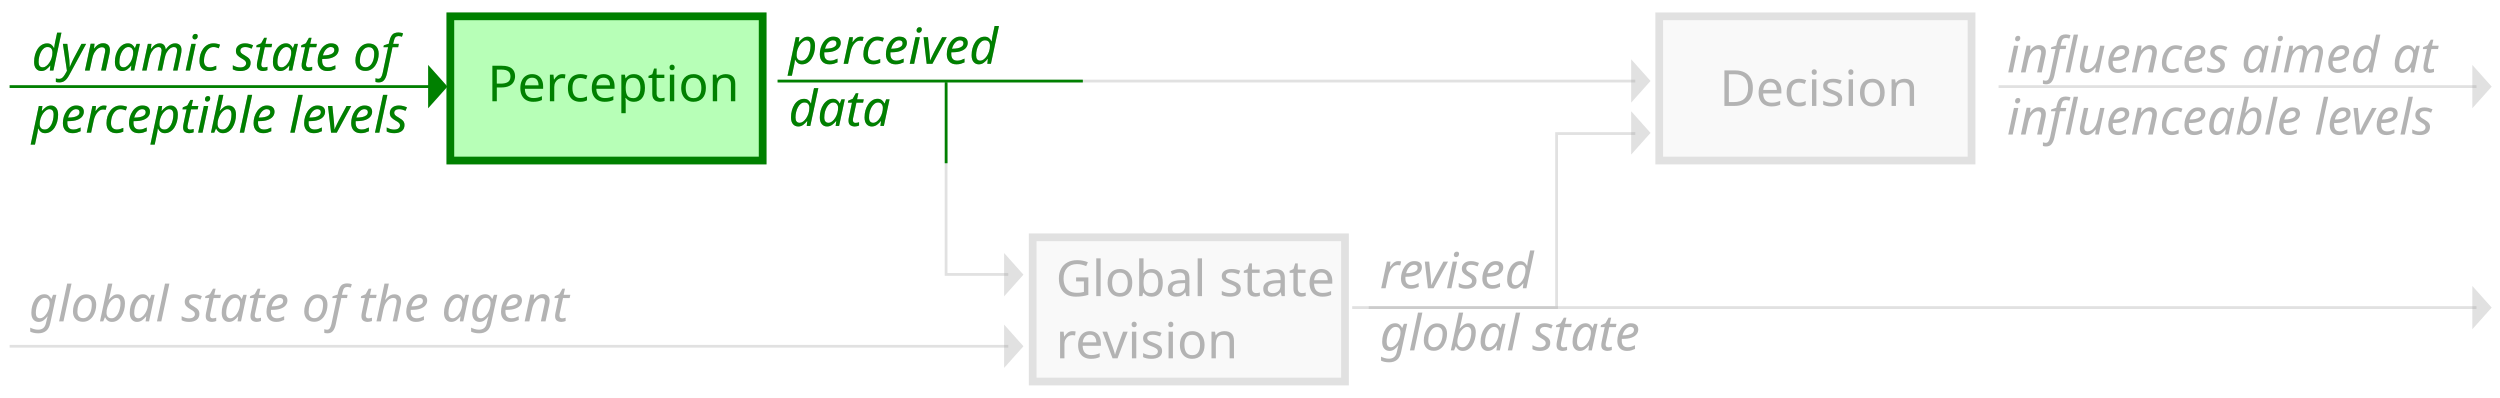
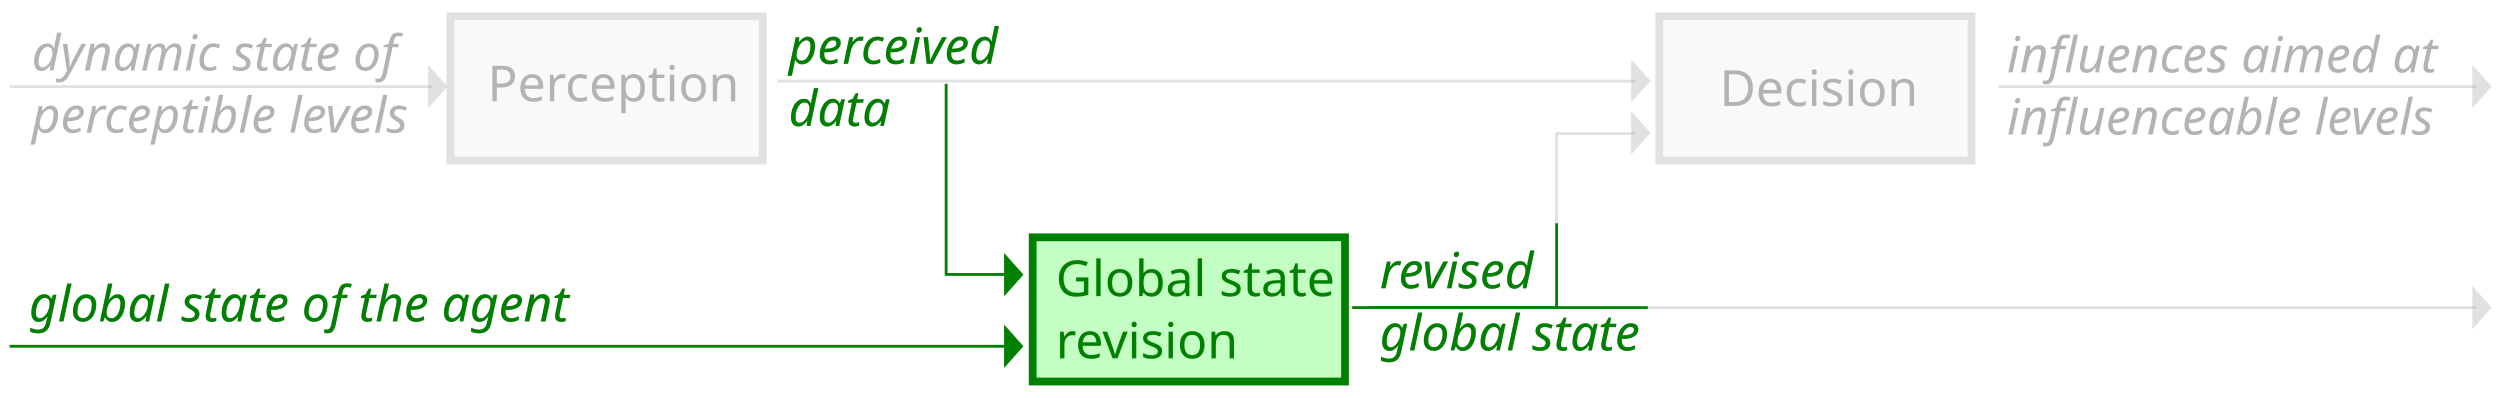
<svg xmlns="http://www.w3.org/2000/svg" width="905" height="144" id="svg2" version="1.1">
  <defs id="defs4">
    </defs>
  <g id="layer1" style="display:none" transform="translate(13.1875,-91.34375)">
    <g id="g3893" transform="translate(-14.65685,-296.0581)">
      <rect y="393.311" x="164.492" height="52.201" width="113.061" id="rect3119" style="fill:#ececec;stroke:#999999;stroke-width:2.799;stroke-miterlimit:4;stroke-dasharray:none" />
      <text id="text3105" y="424.066" x="177.956" style="font-size:18px;font-style:normal;font-weight:normal;line-height:125%;letter-spacing:0px;word-spacing:0px;fill:#000000;fill-opacity:1;stroke:none;font-family:Sans" xml:space="preserve">
        <tspan y="424.066" x="177.956" id="tspan3107">Perception</tspan>
      </text>
    </g>
    <g id="g3898" transform="translate(67.34315,-216.0581)">
      <rect style="fill:#ececec;stroke:#999999;stroke-width:2.799;stroke-miterlimit:4;stroke-dasharray:none" id="rect3121" width="113.061" height="52.201" x="293.299" y="393.311" />
      <text id="text3109" y="414.609" x="301.688" style="font-size:18px;font-style:normal;font-weight:normal;line-height:125%;letter-spacing:0px;word-spacing:0px;fill:#000000;fill-opacity:1;stroke:none;font-family:Sans" xml:space="preserve">
        <tspan y="414.609" x="301.688" id="tspan3111">Global state</tspan>
        <tspan id="tspan3113" y="437.109" x="301.688">revision</tspan>
      </text>
    </g>
    <g id="g3904" transform="translate(165.3432,-296.0581)">
      <rect y="393.311" x="422.106" height="52.201" width="113.061" id="rect3123" style="fill:#ececec;stroke:#999999;stroke-width:2.799;stroke-miterlimit:4;stroke-dasharray:none" />
      <text transform="translate(-6.044373,255.7488)" id="text3115" y="170" x="450" style="font-size:18px;font-style:normal;font-weight:normal;line-height:125%;letter-spacing:0px;word-spacing:0px;fill:#000000;fill-opacity:1;stroke:none;font-family:Sans" xml:space="preserve">
        <tspan y="170" x="450" id="tspan3117">Decision</tspan>
      </text>
    </g>
    <text xml:space="preserve" style="font-size:18px;font-style:oblique;font-weight:normal;line-height:125%;letter-spacing:0px;word-spacing:0px;fill:#000000;fill-opacity:1;stroke:none;font-family:Sans;-inkscape-font-specification:Sans Oblique" x="-1.701" y="116.867" id="text3909">
      <tspan id="tspan3911" x="-1.701" y="116.867">dynamic state of</tspan>
      <tspan x="-1.701" y="139.367" id="tspan3913">perceptible levels</tspan>
    </text>
    <text xml:space="preserve" style="font-size:18px;font-style:oblique;font-weight:normal;line-height:125%;letter-spacing:0px;word-spacing:0px;fill:#000000;fill-opacity:1;stroke:none;font-family:Sans;-inkscape-font-specification:Sans Oblique" x="713.299" y="117.55" id="text3915">
      <tspan id="tspan3917" x="713.299" y="117.55">influences aimed at</tspan>
      <tspan x="713.299" y="140.05" id="tspan3919">influenceable levels</tspan>
    </text>
    <text xml:space="preserve" style="font-size:18px;font-style:oblique;font-weight:normal;line-height:125%;letter-spacing:0px;word-spacing:0px;fill:#000000;fill-opacity:1;stroke:none;font-family:Sans;-inkscape-font-specification:Sans Oblique" x="272.299" y="114.441" id="text3921">
      <tspan id="tspan3923" x="272.299" y="114.441">perceived</tspan>
      <tspan x="272.299" y="136.941" id="tspan3925">data</tspan>
    </text>
    <text xml:space="preserve" style="font-size:18px;font-style:oblique;font-weight:normal;line-height:125%;letter-spacing:0px;word-spacing:0px;fill:#000000;fill-opacity:1;stroke:none;font-family:Sans;-inkscape-font-specification:Sans Oblique" x="-2.701" y="207.691" id="text3927">
      <tspan id="tspan3929" x="-2.701" y="207.691">global state of the agent</tspan>
    </text>
    <text id="text3931" y="195.691" x="486.299" style="font-size:18px;font-style:oblique;font-weight:normal;line-height:125%;letter-spacing:0px;word-spacing:0px;fill:#000000;fill-opacity:1;stroke:none;font-family:Sans;-inkscape-font-specification:Sans Oblique" xml:space="preserve">
      <tspan y="195.691" x="486.299" id="tspan3933">revised</tspan>
      <tspan y="218.191" x="486.299" id="tspan3945">global state</tspan>
    </text>
    <path style="fill:none;stroke:#999999;stroke-width:1px;stroke-linecap:butt;stroke-linejoin:miter;stroke-opacity:1" d="m -9.701,122.691 153,0" id="path3935" />
    <path style="fill:none;stroke:#999999;stroke-width:1px;stroke-linecap:butt;stroke-linejoin:miter;stroke-opacity:1" d="m 268.299,120.691 310.5,0" id="path3937" />
    <path style="fill:none;stroke:#999999;stroke-width:1px;stroke-linecap:butt;stroke-linejoin:miter;stroke-opacity:1" d="m 329.299,121.691 0,69 22.5,0" id="path3939" />
    <path style="fill:none;stroke:#999999;stroke-width:1px;stroke-linecap:butt;stroke-linejoin:miter;stroke-opacity:1" d="m -9.701,216.691 361.5,0" id="path3941" />
    <path style="fill:none;stroke:#999999;stroke-width:1px;stroke-linecap:butt;stroke-linejoin:miter;stroke-opacity:1" d="m 476.299,202.691 74,0 0,-63 28.5,0" id="path3943" />
    <path id="path3947" d="m 710.299,122.691 173,0" style="fill:none;stroke:#999999;stroke-width:1px;stroke-linecap:butt;stroke-linejoin:miter;stroke-opacity:1" />
    <path style="fill:#999999;fill-opacity:1;stroke:none" id="path3949" d="m -44.945,-52 -13.583,7.842 0,-15.684 z" transform="matrix(0.5153471,0,0,1,911.9609,174.6906)" />
    <path style="fill:#999999;fill-opacity:1;stroke:none;display:inline" id="path3949-1" d="m -44.945,-52 -13.583,7.842 0,-15.684 z" transform="matrix(0.5153471,0,0,1,171.9608,174.6906)" />
    <path style="fill:#999999;fill-opacity:1;stroke:none;display:inline" id="path3949-7" d="m -44.945,-52 -13.583,7.842 0,-15.684 z" transform="matrix(0.5153471,0,0,1,380.4608,268.6906)" />
    <path style="fill:#999999;fill-opacity:1;stroke:none;display:inline" id="path3949-4" d="m -44.945,-52 -13.583,7.842 0,-15.684 z" transform="matrix(0.5153471,0,0,1,380.4608,242.7754)" />
    <path style="fill:#999999;fill-opacity:1;stroke:none;display:inline" id="path3949-0" d="m -44.945,-52 -13.583,7.842 0,-15.684 z" transform="matrix(0.5153471,0,0,1,607.4609,191.4564)" />
    <path style="fill:#999999;fill-opacity:1;stroke:none;display:inline" id="path3949-9" d="m -44.945,-52 -13.583,7.842 0,-15.684 z" transform="matrix(0.5153471,0,0,1,607.4609,172.6505)" />
    <path id="path3068" d="m 482.299,202.691 401,0" style="fill:none;stroke:#999999;stroke-width:1px;stroke-linecap:butt;stroke-linejoin:miter;stroke-opacity:1" />
    <path style="fill:#999999;fill-opacity:1;stroke:none;display:inline" id="path3949-7-1" d="m -44.945,-52 -13.583,7.842 0,-15.684 z" transform="matrix(0.5153471,0,0,1,911.9606,254.6906)" />
  </g>
  <g transform="translate(13.1875,-91.34375)" style="display:inline" id="g4129">
    <g transform="translate(-14.65685,-296.0581)" id="g4131" style="opacity:0.3">
      <rect style="fill:#ececec;stroke:#999999;stroke-width:2.799;stroke-miterlimit:4;stroke-dasharray:none" id="rect4133" width="113.061" height="52.201" x="164.492" y="393.311" />
      <text xml:space="preserve" style="font-size:18px;font-style:normal;font-weight:normal;line-height:125%;letter-spacing:0px;word-spacing:0px;fill:#000000;fill-opacity:1;stroke:none;font-family:Sans" x="177.956" y="424.066" id="text4135">
        <tspan id="tspan4137" x="177.956" y="424.066">Perception</tspan>
      </text>
    </g>
    <g transform="translate(67.34315,-216.0581)" id="g4139" style="opacity:0.3">
      <rect y="393.311" x="293.299" height="52.201" width="113.061" id="rect4141" style="fill:#ececec;stroke:#999999;stroke-width:2.799;stroke-miterlimit:4;stroke-dasharray:none" />
      <text xml:space="preserve" style="font-size:18px;font-style:normal;font-weight:normal;line-height:125%;letter-spacing:0px;word-spacing:0px;fill:#000000;fill-opacity:1;stroke:none;font-family:Sans" x="301.688" y="414.609" id="text4143">
        <tspan id="tspan4145" x="301.688" y="414.609">Global state</tspan>
        <tspan x="301.688" y="437.109" id="tspan4147">revision</tspan>
      </text>
    </g>
    <g transform="translate(165.3432,-296.0581)" id="g4149" style="opacity:0.3">
      <rect style="fill:#ececec;stroke:#999999;stroke-width:2.799;stroke-miterlimit:4;stroke-dasharray:none" id="rect4151" width="113.061" height="52.201" x="422.106" y="393.311" />
      <text xml:space="preserve" style="font-size:18px;font-style:normal;font-weight:normal;line-height:125%;letter-spacing:0px;word-spacing:0px;fill:#000000;fill-opacity:1;stroke:none;font-family:Sans" x="450" y="170" id="text4153" transform="translate(-6.044373,255.7488)">
        <tspan id="tspan4155" x="450" y="170">Decision</tspan>
      </text>
    </g>
    <text id="text4157" y="116.867" x="-1.701" style="font-size:18px;font-style:oblique;font-weight:normal;line-height:125%;letter-spacing:0px;word-spacing:0px;opacity:0.3;fill:#000000;fill-opacity:1;stroke:none;font-family:Sans;-inkscape-font-specification:Sans Oblique" xml:space="preserve">
      <tspan y="116.867" x="-1.701" id="tspan4159">dynamic state of</tspan>
      <tspan id="tspan4161" y="139.367" x="-1.701">perceptible levels</tspan>
    </text>
    <text id="text4163" y="117.55" x="713.299" style="font-size:18px;font-style:oblique;font-weight:normal;line-height:125%;letter-spacing:0px;word-spacing:0px;opacity:0.3;fill:#000000;fill-opacity:1;stroke:none;font-family:Sans;-inkscape-font-specification:Sans Oblique" xml:space="preserve">
      <tspan y="117.55" x="713.299" id="tspan4165">influences aimed at</tspan>
      <tspan id="tspan4167" y="140.05" x="713.299">influenceable levels</tspan>
    </text>
    <text id="text4169" y="114.441" x="272.299" style="font-size:18px;font-style:oblique;font-weight:normal;line-height:125%;letter-spacing:0px;word-spacing:0px;opacity:0.3;fill:#000000;fill-opacity:1;stroke:none;font-family:Sans;-inkscape-font-specification:Sans Oblique" xml:space="preserve">
      <tspan y="114.441" x="272.299" id="tspan4171">perceived</tspan>
      <tspan id="tspan4173" y="136.941" x="272.299">data</tspan>
    </text>
    <text id="text4175" y="207.691" x="-2.701" style="font-size:18px;font-style:oblique;font-weight:normal;line-height:125%;letter-spacing:0px;word-spacing:0px;opacity:0.3;fill:#000000;fill-opacity:1;stroke:none;font-family:Sans;-inkscape-font-specification:Sans Oblique" xml:space="preserve">
      <tspan y="207.691" x="-2.701" id="tspan4177">global state of the agent</tspan>
    </text>
    <text xml:space="preserve" style="font-size:18px;font-style:oblique;font-weight:normal;line-height:125%;letter-spacing:0px;word-spacing:0px;opacity:0.3;fill:#000000;fill-opacity:1;stroke:none;font-family:Sans;-inkscape-font-specification:Sans Oblique" x="486.299" y="195.691" id="text4179">
      <tspan id="tspan4181" x="486.299" y="195.691">revised</tspan>
      <tspan id="tspan4183" x="486.299" y="218.191">global state</tspan>
    </text>
    <path id="path4185" d="m -9.701,122.691 153,0" style="opacity:0.3;fill:none;stroke:#999999;stroke-width:1px;stroke-linecap:butt;stroke-linejoin:miter;stroke-opacity:1" />
    <path id="path4187" d="m 268.299,120.691 310.5,0" style="opacity:0.3;fill:none;stroke:#999999;stroke-width:1px;stroke-linecap:butt;stroke-linejoin:miter;stroke-opacity:1" />
    <path id="path4189" d="m 329.299,121.691 0,69 22.5,0" style="opacity:0.3;fill:none;stroke:#999999;stroke-width:1px;stroke-linecap:butt;stroke-linejoin:miter;stroke-opacity:1" />
    <path id="path4191" d="m -9.701,216.691 361.5,0" style="opacity:0.3;fill:none;stroke:#999999;stroke-width:1px;stroke-linecap:butt;stroke-linejoin:miter;stroke-opacity:1" />
    <path id="path4193" d="m 476.299,202.691 74,0 0,-63 28.5,0" style="opacity:0.3;fill:none;stroke:#999999;stroke-width:1px;stroke-linecap:butt;stroke-linejoin:miter;stroke-opacity:1" />
    <path style="opacity:0.3;fill:none;stroke:#999999;stroke-width:1px;stroke-linecap:butt;stroke-linejoin:miter;stroke-opacity:1" d="m 710.299,122.691 173,0" id="path4195" />
    <path transform="matrix(0.5153471,0,0,1,911.9609,174.6906)" d="m -44.945,-52 -13.583,7.842 0,-15.684 z" id="path4197" style="opacity:0.3;fill:#999999;fill-opacity:1;stroke:none" />
    <path transform="matrix(0.5153471,0,0,1,171.9608,174.6906)" d="m -44.945,-52 -13.583,7.842 0,-15.684 z" id="path4199" style="opacity:0.3;fill:#999999;fill-opacity:1;stroke:none;display:inline" />
    <path transform="matrix(0.5153471,0,0,1,380.4608,268.6906)" d="m -44.945,-52 -13.583,7.842 0,-15.684 z" id="path4201" style="opacity:0.3;fill:#999999;fill-opacity:1;stroke:none;display:inline" />
    <path transform="matrix(0.5153471,0,0,1,380.4608,242.7754)" d="m -44.945,-52 -13.583,7.842 0,-15.684 z" id="path4203" style="opacity:0.3;fill:#999999;fill-opacity:1;stroke:none;display:inline" />
    <path transform="matrix(0.5153471,0,0,1,607.4609,191.4564)" d="m -44.945,-52 -13.583,7.842 0,-15.684 z" id="path4205" style="opacity:0.3;fill:#999999;fill-opacity:1;stroke:none;display:inline" />
    <path transform="matrix(0.5153471,0,0,1,607.4609,172.6505)" d="m -44.945,-52 -13.583,7.842 0,-15.684 z" id="path4207" style="opacity:0.3;fill:#999999;fill-opacity:1;stroke:none;display:inline" />
    <path style="opacity:0.3;fill:none;stroke:#999999;stroke-width:1px;stroke-linecap:butt;stroke-linejoin:miter;stroke-opacity:1" d="m 482.299,202.691 401,0" id="path4209" />
    <path transform="matrix(0.5153471,0,0,1,911.9606,254.6906)" d="m -44.945,-52 -13.583,7.842 0,-15.684 z" id="path4211" style="opacity:0.3;fill:#999999;fill-opacity:1;stroke:none;display:inline" />
  </g>
-   <g transform="translate(13.1875,-91.34375)" style="display:inline" id="g3030">
+   <g transform="translate(13.1875,-91.34375)" style="display:none" id="g3030">
    <rect y="97.253" x="149.835" height="52.201" width="113.061" id="rect3034" style="fill:#b7ffb7;fill-opacity:1;stroke:#008000;stroke-width:2.799;stroke-miterlimit:4;stroke-dasharray:none" />
    <text id="text3036" y="128.008" x="163.299" style="font-size:18px;font-style:normal;font-weight:normal;line-height:125%;letter-spacing:0px;word-spacing:0px;fill:#008000;fill-opacity:1;stroke:none;font-family:Sans" xml:space="preserve">
      <tspan y="128.008" x="163.299" id="tspan3038">Perception</tspan>
    </text>
    <text id="text3058" y="116.867" x="-1.701" style="font-size:18px;font-style:oblique;font-weight:normal;line-height:125%;letter-spacing:0px;word-spacing:0px;fill:#008000;fill-opacity:1;stroke:none;font-family:Sans;-inkscape-font-specification:Sans Oblique" xml:space="preserve">
      <tspan y="116.867" x="-1.701" id="tspan3060">dynamic state of</tspan>
      <tspan id="tspan3062" y="139.367" x="-1.701">perceptible levels</tspan>
    </text>
    <text id="text3070" y="114.441" x="272.299" style="font-size:18px;font-style:oblique;font-weight:normal;line-height:125%;letter-spacing:0px;word-spacing:0px;fill:#008000;fill-opacity:1;stroke:none;font-family:Sans;-inkscape-font-specification:Sans Oblique" xml:space="preserve">
      <tspan y="114.441" x="272.299" id="tspan3072">perceived</tspan>
      <tspan id="tspan3074" y="136.941" x="272.299">data</tspan>
    </text>
    <path id="path4283" d="m -9.701,122.691 153,0" style="fill:#008000;stroke:#008000;stroke-width:1px;stroke-linecap:butt;stroke-linejoin:miter;stroke-opacity:1;display:inline" />
    <path id="path4285" d="m 268.299,120.691 110.5,0" style="fill:#008000;stroke:#008000;stroke-width:1px;stroke-linecap:butt;stroke-linejoin:miter;stroke-opacity:1;display:inline" />
    <path transform="matrix(0.5153471,0,0,1,171.9608,174.6906)" d="m -44.945,-52 -13.583,7.842 0,-15.684 z" id="path4289" style="fill:#008000;fill-opacity:1;stroke:none;display:inline" />
    <path style="font-size:medium;font-style:normal;font-variant:normal;font-weight:normal;font-stretch:normal;text-indent:0;text-align:start;text-decoration:none;line-height:normal;letter-spacing:normal;word-spacing:normal;text-transform:none;direction:ltr;block-progression:tb;writing-mode:lr-tb;text-anchor:start;baseline-shift:baseline;color:#000000;fill:#008000;fill-opacity:1;stroke:none;stroke-width:1px;marker:none;visibility:visible;display:inline;overflow:visible;enable-background:accumulate;font-family:Sans;-inkscape-font-specification:Sans" d="m 328.812,121.088 0,29.35 1,0 0,-29.35 z" id="path4373" />
  </g>
-   <g id="layer2" style="display:none">
+   <g id="layer2" style="display:inline">
    <rect style="fill:#c3ffc3;fill-opacity:1;stroke:#008000;stroke-width:2.799;stroke-miterlimit:4;stroke-dasharray:none" id="rect4216" width="113.061" height="52.201" x="373.83" y="85.909" />
    <text id="text4218" y="107.207" x="382.218" style="font-size:18px;font-style:normal;font-weight:normal;line-height:125%;letter-spacing:0px;word-spacing:0px;fill:#008000;fill-opacity:1;stroke:none;font-family:Sans" xml:space="preserve">
      <tspan y="107.207" x="382.218" id="tspan4220">Global state</tspan>
      <tspan id="tspan4222" y="129.707" x="382.218">revision</tspan>
    </text>
    <text transform="translate(13.1875,-91.34375)" id="text4224" y="114.441" x="272.299" style="font-size:18px;font-style:oblique;font-weight:normal;line-height:125%;letter-spacing:0px;word-spacing:0px;fill:#008000;fill-opacity:1;stroke:none;display:inline;font-family:Sans;-inkscape-font-specification:Sans Oblique" xml:space="preserve">
      <tspan y="114.441" x="272.299" id="tspan4226">perceived</tspan>
      <tspan id="tspan4228" y="136.941" x="272.299">data</tspan>
    </text>
    <text transform="translate(13.1875,-91.34375)" id="text4230" y="207.691" x="-2.701" style="font-size:18px;font-style:oblique;font-weight:normal;line-height:125%;letter-spacing:0px;word-spacing:0px;fill:#008000;fill-opacity:1;stroke:none;display:inline;font-family:Sans;-inkscape-font-specification:Sans Oblique" xml:space="preserve">
      <tspan y="207.691" x="-2.701" id="tspan4232">global state of the agent</tspan>
    </text>
    <text transform="translate(13.1875,-91.34375)" xml:space="preserve" style="font-size:18px;font-style:oblique;font-weight:normal;line-height:125%;letter-spacing:0px;word-spacing:0px;fill:#008000;fill-opacity:1;stroke:none;display:inline;font-family:Sans;-inkscape-font-specification:Sans Oblique" x="486.299" y="195.691" id="text4234">
      <tspan id="tspan4236" x="486.299" y="195.691">revised</tspan>
      <tspan id="tspan4238" x="486.299" y="218.191">global state</tspan>
    </text>
    <path transform="translate(13.1875,-91.34375)" id="path4313" d="m 328.812,121.688 0,69 0,0.5 0.5,0 22.5,0 0,-1 -22,0 0,-68.5 -1,0 z" style="font-size:medium;font-style:normal;font-variant:normal;font-weight:normal;font-stretch:normal;text-indent:0;text-align:start;text-decoration:none;line-height:normal;letter-spacing:normal;word-spacing:normal;text-transform:none;direction:ltr;block-progression:tb;writing-mode:lr-tb;text-anchor:start;baseline-shift:baseline;color:#000000;fill:#008000;fill-opacity:1;stroke:none;stroke-width:1px;marker:none;visibility:visible;display:inline;overflow:visible;enable-background:accumulate;font-family:Sans;-inkscape-font-specification:Sans" />
    <path style="fill:#008000;fill-opacity:1;stroke:none;display:inline" id="path4315" d="m -44.945,-52 -13.583,7.842 0,-15.684 z" transform="matrix(0.5153471,0,0,1,393.6483,151.4316)" />
    <path style="font-size:medium;font-style:normal;font-variant:normal;font-weight:normal;font-stretch:normal;text-indent:0;text-align:start;text-decoration:none;line-height:normal;letter-spacing:normal;word-spacing:normal;text-transform:none;direction:ltr;block-progression:tb;writing-mode:lr-tb;text-anchor:start;baseline-shift:baseline;color:#000000;fill:#008000;fill-opacity:1;stroke:none;stroke-width:1px;marker:none;visibility:visible;display:inline;overflow:visible;enable-background:accumulate;font-family:Sans;-inkscape-font-specification:Sans" d="m 3.5,124.844 0,1 361.5,0 0,-1 -361.5,0 z" id="path4323" />
    <path transform="matrix(0.5153471,0,0,1,393.6483,177.3469)" d="m -44.945,-52 -13.583,7.842 0,-15.684 z" id="path4327" style="fill:#008000;fill-opacity:1;stroke:none;display:inline" />
    <path style="font-size:medium;font-style:normal;font-variant:normal;font-weight:normal;font-stretch:normal;text-indent:0;text-align:start;text-decoration:none;line-height:normal;letter-spacing:normal;word-spacing:normal;text-transform:none;direction:ltr;block-progression:tb;writing-mode:lr-tb;text-anchor:start;baseline-shift:baseline;color:#000000;fill:#008000;fill-opacity:1;stroke:none;stroke-width:1px;marker:none;visibility:visible;display:inline;overflow:visible;enable-background:accumulate;font-family:Sans;-inkscape-font-specification:Sans" d="m 495.5,110.844 0,1 101,0 0,-1 z" id="path4331" />
    <path style="font-size:medium;font-style:normal;font-variant:normal;font-weight:normal;font-stretch:normal;text-indent:0;text-align:start;text-decoration:none;line-height:normal;letter-spacing:normal;word-spacing:normal;text-transform:none;direction:ltr;block-progression:tb;writing-mode:lr-tb;text-anchor:start;baseline-shift:baseline;color:#000000;fill:#008000;fill-opacity:1;stroke:none;stroke-width:1px;marker:none;visibility:visible;display:inline;overflow:visible;enable-background:accumulate;font-family:Sans;-inkscape-font-specification:Sans" d="m 563,80.844 0,30 -73.5,0 0,1 74,0 0.5,0 0,-0.5 0,-30.5 z" id="path4365" />
  </g>
  <g id="layer3" style="display:none">
    <rect style="fill:#c5ffc5;fill-opacity:1;stroke:#008000;stroke-width:2.799;stroke-miterlimit:4;stroke-dasharray:none" id="rect4383" width="113.061" height="52.201" x="600.637" y="5.909" />
    <text xml:space="preserve" style="font-size:18px;font-style:normal;font-weight:normal;line-height:125%;letter-spacing:0px;word-spacing:0px;fill:#008000;fill-opacity:1;stroke:none;font-family:Sans" x="622.486" y="38.347" id="text4385">
      <tspan id="tspan4387" x="622.486" y="38.347">Decision</tspan>
    </text>
    <text transform="translate(13.1875,-91.34375)" xml:space="preserve" style="font-size:18px;font-style:oblique;font-weight:normal;line-height:125%;letter-spacing:0px;word-spacing:0px;fill:#008000;fill-opacity:1;stroke:none;display:inline;font-family:Sans;-inkscape-font-specification:Sans Oblique" x="713.299" y="117.55" id="text4389">
      <tspan id="tspan4391" x="713.299" y="117.55">influences aimed at</tspan>
      <tspan x="713.299" y="140.05" id="tspan4393">influenceable levels</tspan>
    </text>
    <text transform="translate(13.1875,-91.34375)" xml:space="preserve" style="font-size:18px;font-style:oblique;font-weight:normal;line-height:125%;letter-spacing:0px;word-spacing:0px;fill:#008000;fill-opacity:1;stroke:none;display:inline;font-family:Sans;-inkscape-font-specification:Sans Oblique" x="272.299" y="114.441" id="text4395">
      <tspan id="tspan4397" x="272.299" y="114.441">perceived</tspan>
      <tspan x="272.299" y="136.941" id="tspan4399">data</tspan>
    </text>
    <text transform="translate(13.1875,-91.34375)" id="text4401" y="195.691" x="486.299" style="font-size:18px;font-style:oblique;font-weight:normal;line-height:125%;letter-spacing:0px;word-spacing:0px;fill:#008000;fill-opacity:1;stroke:none;display:inline;font-family:Sans;-inkscape-font-specification:Sans Oblique" xml:space="preserve">
      <tspan y="195.691" x="486.299" id="tspan4403">revised</tspan>
      <tspan y="218.191" x="486.299" id="tspan4405">global state</tspan>
    </text>
    <path style="font-size:medium;font-style:normal;font-variant:normal;font-weight:normal;font-stretch:normal;text-indent:0;text-align:start;text-decoration:none;line-height:normal;letter-spacing:normal;word-spacing:normal;text-transform:none;direction:ltr;block-progression:tb;writing-mode:lr-tb;text-anchor:start;baseline-shift:baseline;color:#000000;fill:#008000;fill-opacity:1;stroke:none;stroke-width:1px;marker:none;visibility:visible;display:inline;overflow:visible;enable-background:accumulate;font-family:Sans;-inkscape-font-specification:Sans" d="m 281.5,28.844 0,1 310.5,0 0,-1 -310.5,0 z" id="path4407" />
    <path style="font-size:medium;font-style:normal;font-variant:normal;font-weight:normal;font-stretch:normal;text-indent:0;text-align:start;text-decoration:none;line-height:normal;letter-spacing:normal;word-spacing:normal;text-transform:none;direction:ltr;block-progression:tb;writing-mode:lr-tb;text-anchor:start;baseline-shift:baseline;color:#000000;fill:#008000;fill-opacity:1;stroke:none;stroke-width:1px;marker:none;visibility:visible;display:inline;overflow:visible;enable-background:accumulate;font-family:Sans;-inkscape-font-specification:Sans" d="m 563,47.844 0,0.5 0,62.5 -73.5,0 0,1 74,0 0.5,0 0,-0.5 0,-62.5 28,0 0,-1 -28.5,0 -0.5,0 z" id="path4409" />
    <path style="font-size:medium;font-style:normal;font-variant:normal;font-weight:normal;font-stretch:normal;text-indent:0;text-align:start;text-decoration:none;line-height:normal;letter-spacing:normal;word-spacing:normal;text-transform:none;direction:ltr;block-progression:tb;writing-mode:lr-tb;text-anchor:start;baseline-shift:baseline;color:#000000;fill:#008000;fill-opacity:1;stroke:none;stroke-width:1px;marker:none;visibility:visible;display:inline;overflow:visible;enable-background:accumulate;font-family:Sans;-inkscape-font-specification:Sans" d="m 723.5,30.844 0,1 173,0 0,-1 -173,0 z" id="path4411" />
    <path style="fill:#008000;fill-opacity:1;stroke:none;display:inline" id="path4413" d="m -44.945,-52 -13.583,7.842 0,-15.684 z" transform="matrix(0.5153471,0,0,1,925.1484,83.34686)" />
    <path style="fill:#008000;fill-opacity:1;stroke:none;display:inline" id="path4415" d="m -44.945,-52 -13.583,7.842 0,-15.684 z" transform="matrix(0.5153471,0,0,1,620.6484,100.1127)" />
    <path style="fill:#008000;fill-opacity:1;stroke:none;display:inline" id="path4417" d="m -44.945,-52 -13.583,7.842 0,-15.684 z" transform="matrix(0.5153471,0,0,1,620.6484,81.30671)" />
  </g>
</svg>
